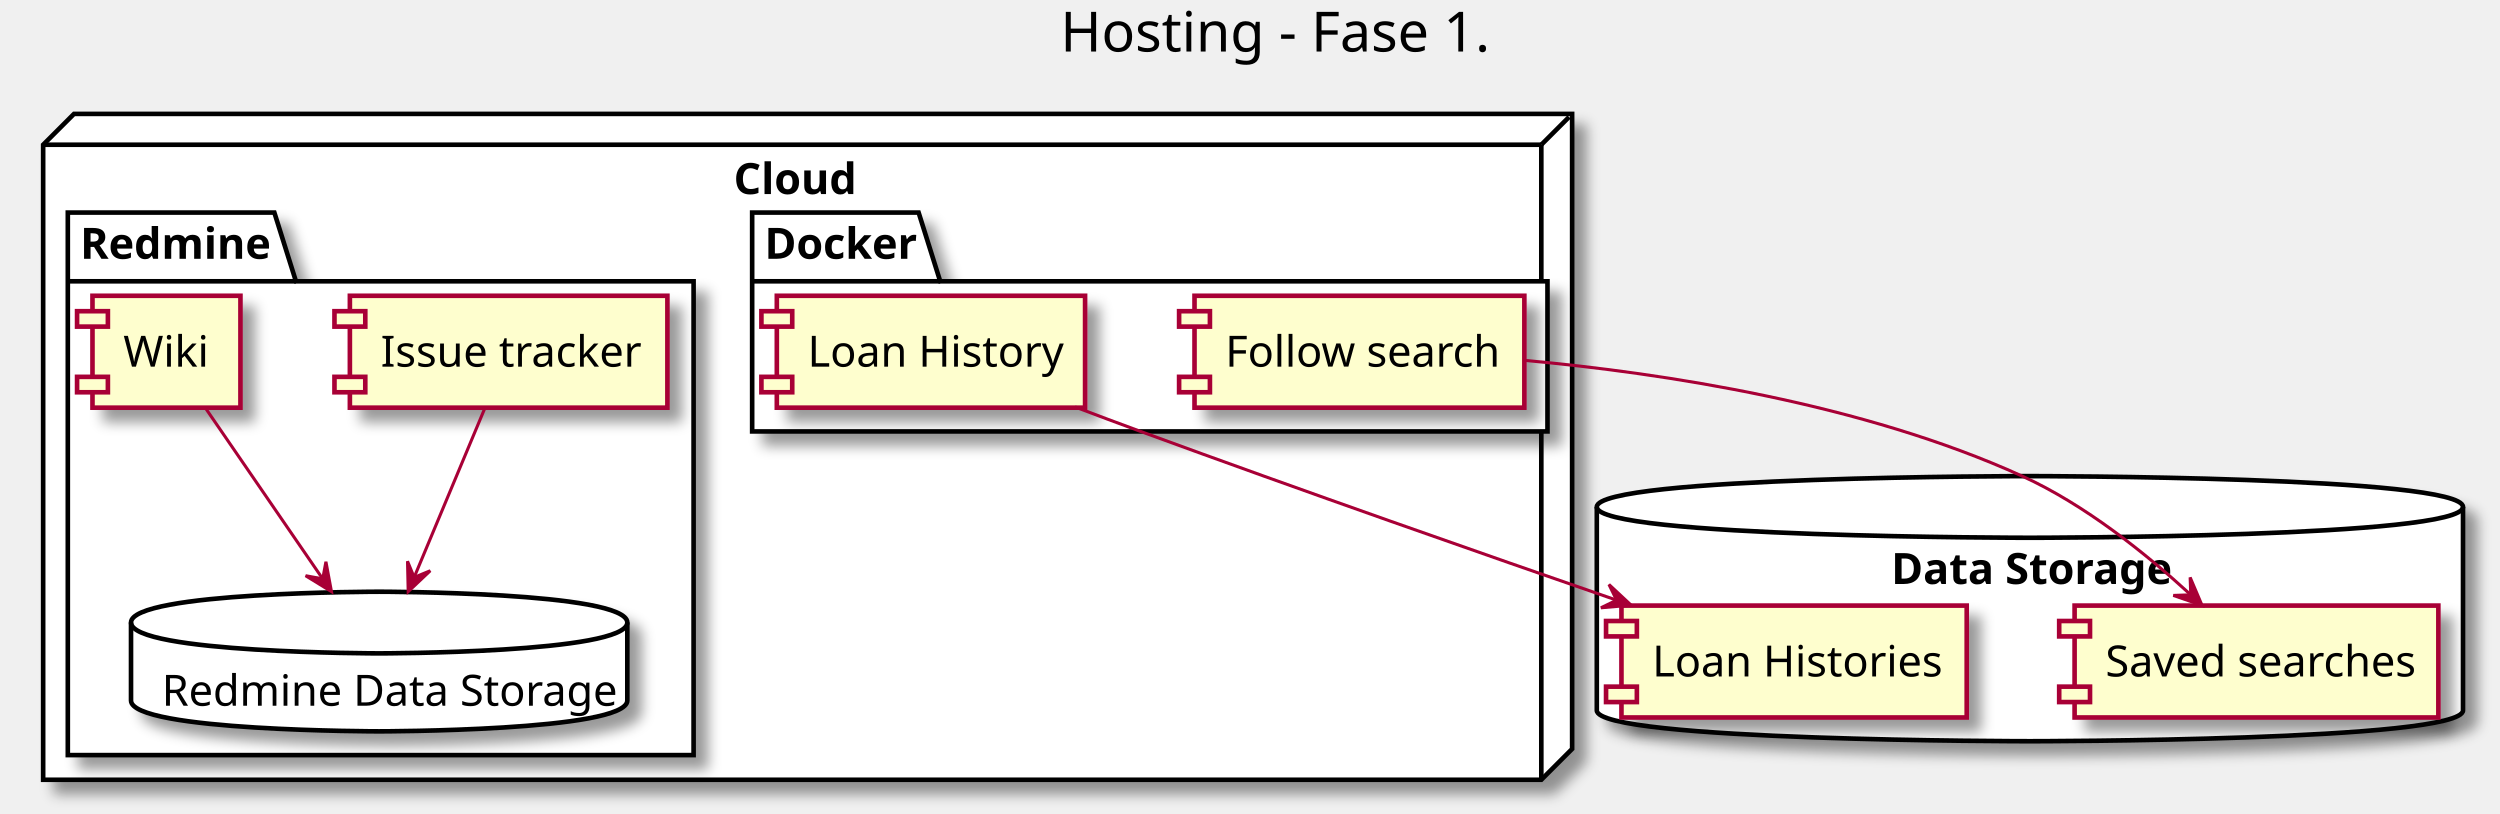
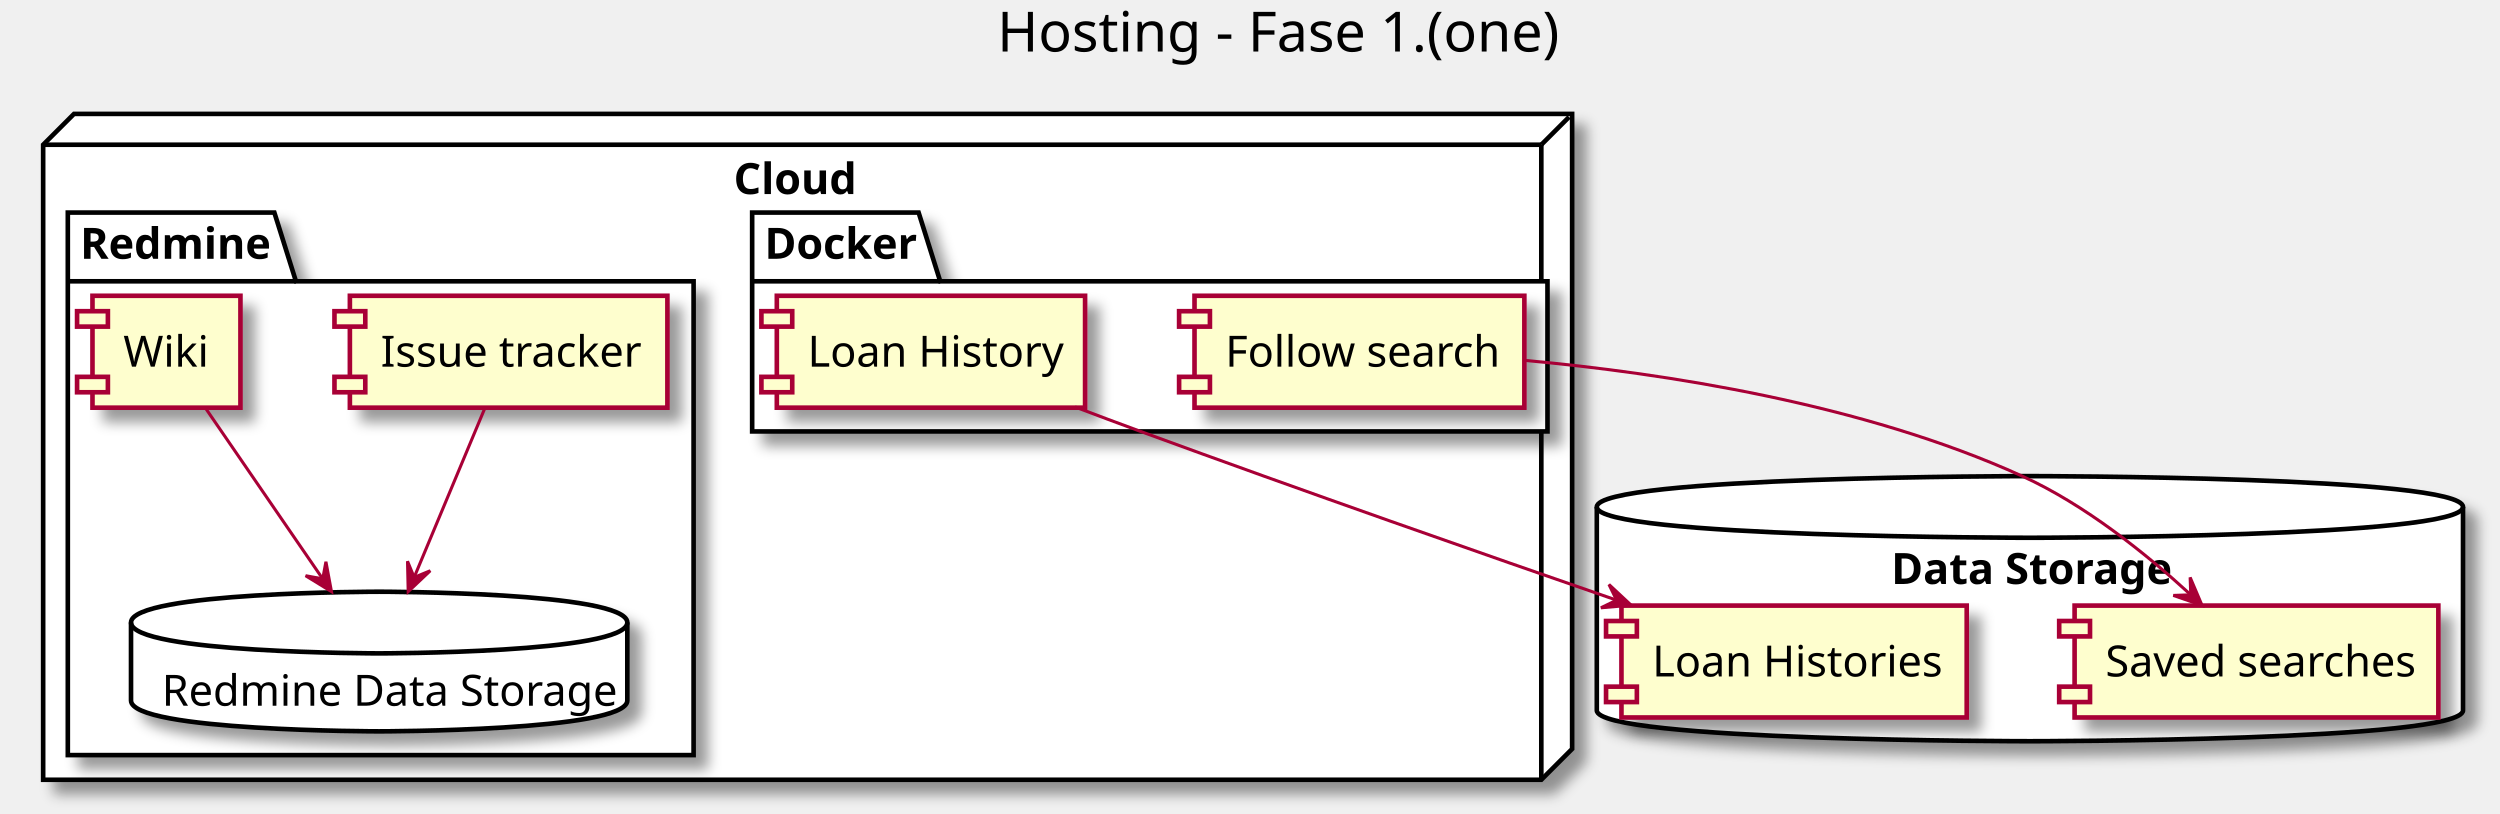
<svg xmlns="http://www.w3.org/2000/svg" contentScriptType="application/ecmascript" contentStyleType="text/css" height="264px" preserveAspectRatio="none" style="width:811px;height:264px;" version="1.1" viewBox="0 0 811 264" width="811px" zoomAndPan="magnify">
  <defs>
-     <filter height="300%" id="foz29wdj1ejf4" width="300%" x="-1" y="-1">
+     <filter height="300%" id="f1ed1d35m6a8p7" width="300%" x="-1" y="-1">
      <feGaussianBlur result="blurOut" stdDeviation="2.0" />
      <feColorMatrix in="blurOut" result="blurOut2" type="matrix" values="0 0 0 0 0 0 0 0 0 0 0 0 0 0 0 0 0 0 .4 0" />
      <feOffset dx="4.0" dy="4.0" in="blurOut2" result="blurOut3" />
      <feBlend in="SourceGraphic" in2="blurOut3" mode="normal" />
    </filter>
  </defs>
  <g>
-     <text fill="#000000" font-family="sans-serif" font-size="18" lengthAdjust="spacingAndGlyphs" textLength="137" x="344" y="16.708">Hosting - Fase 1.</text>
-     <polygon fill="#FFFFFF" filter="url(#foz29wdj1ejf4)" points="14,46.953,24,36.953,510,36.953,510,242.953,500,252.953,14,252.953,14,46.953" style="stroke: #000000; stroke-width: 1.5;" />
+     <text fill="#000000" font-family="sans-serif" font-size="18" lengthAdjust="spacingAndGlyphs" textLength="178" x="323.5" y="16.708">Hosting - Fase 1.(one)</text>
+     <polygon fill="#FFFFFF" filter="url(#f1ed1d35m6a8p7)" points="14,46.953,24,36.953,510,36.953,510,242.953,500,252.953,14,252.953,14,46.953" style="stroke: #000000; stroke-width: 1.5;" />
    <line style="stroke: #000000; stroke-width: 1.5;" x1="500" x2="509" y1="46.953" y2="37.953" />
    <line style="stroke: #000000; stroke-width: 1.5;" x1="14" x2="500" y1="46.953" y2="46.953" />
    <line style="stroke: #000000; stroke-width: 1.5;" x1="500" x2="500" y1="46.953" y2="252.953" />
    <text fill="#000000" font-family="sans-serif" font-size="14" font-weight="bold" lengthAdjust="spacingAndGlyphs" textLength="40" x="238" y="62.948">Cloud</text>
-     <polygon fill="#FFFFFF" filter="url(#foz29wdj1ejf4)" points="22,68.953,89,68.953,96,91.25,225,91.25,225,244.953,22,244.953,22,68.953" style="stroke: #000000; stroke-width: 1.5;" />
+     <polygon fill="#FFFFFF" filter="url(#f1ed1d35m6a8p7)" points="22,68.953,89,68.953,96,91.25,225,91.25,225,244.953,22,244.953,22,68.953" style="stroke: #000000; stroke-width: 1.5;" />
    <line style="stroke: #000000; stroke-width: 1.5;" x1="22" x2="96" y1="91.25" y2="91.25" />
    <text fill="#000000" font-family="sans-serif" font-size="14" font-weight="bold" lengthAdjust="spacingAndGlyphs" textLength="61" x="26" y="83.948">Redmine</text>
-     <polygon fill="#FFFFFF" filter="url(#foz29wdj1ejf4)" points="244,68.953,298,68.953,305,91.25,502,91.25,502,139.953,244,139.953,244,68.953" style="stroke: #000000; stroke-width: 1.5;" />
+     <polygon fill="#FFFFFF" filter="url(#f1ed1d35m6a8p7)" points="244,68.953,298,68.953,305,91.25,502,91.25,502,139.953,244,139.953,244,68.953" style="stroke: #000000; stroke-width: 1.5;" />
    <line style="stroke: #000000; stroke-width: 1.5;" x1="244" x2="305" y1="91.25" y2="91.25" />
    <text fill="#000000" font-family="sans-serif" font-size="14" font-weight="bold" lengthAdjust="spacingAndGlyphs" textLength="48" x="248" y="83.948">Docker</text>
-     <path d="M518,164.453 C518,154.453 658.5,154.453 658.5,154.453 C658.5,154.453 799,154.453 799,164.453 L799,230.453 C799,240.453 658.5,240.453 658.5,240.453 C658.5,240.453 518,240.453 518,230.453 L518,164.453 " fill="#FFFFFF" filter="url(#foz29wdj1ejf4)" style="stroke: #000000; stroke-width: 1.5;" />
+     <path d="M518,164.453 C518,154.453 658.5,154.453 658.5,154.453 C658.5,154.453 799,154.453 799,164.453 L799,230.453 C799,240.453 658.5,240.453 658.5,240.453 C658.5,240.453 518,240.453 518,230.453 L518,164.453 " fill="#FFFFFF" filter="url(#f1ed1d35m6a8p7)" style="stroke: #000000; stroke-width: 1.5;" />
    <path d="M518,164.453 C518,174.453 658.5,174.453 658.5,174.453 C658.5,174.453 799,174.453 799,164.453 " fill="none" style="stroke: #000000; stroke-width: 1.5;" />
    <text fill="#000000" font-family="sans-serif" font-size="14" font-weight="bold" lengthAdjust="spacingAndGlyphs" textLength="90" x="613.5" y="189.448">Data Storage</text>
-     <rect fill="#FEFECE" filter="url(#foz29wdj1ejf4)" height="36.297" style="stroke: #A80036; stroke-width: 1.5;" width="103" x="113.5" y="95.953" />
+     <rect fill="#FEFECE" filter="url(#f1ed1d35m6a8p7)" height="36.297" style="stroke: #A80036; stroke-width: 1.5;" width="103" x="113.5" y="95.953" />
    <rect fill="#FEFECE" height="5" style="stroke: #A80036; stroke-width: 1.5;" width="10" x="108.5" y="100.953" />
    <rect fill="#FEFECE" height="5" style="stroke: #A80036; stroke-width: 1.5;" width="10" x="108.5" y="122.25" />
    <text fill="#000000" font-family="sans-serif" font-size="14" lengthAdjust="spacingAndGlyphs" textLength="83" x="123.5" y="118.948">Issue tracker</text>
-     <rect fill="#FEFECE" filter="url(#foz29wdj1ejf4)" height="36.297" style="stroke: #A80036; stroke-width: 1.5;" width="48" x="30" y="95.953" />
+     <rect fill="#FEFECE" filter="url(#f1ed1d35m6a8p7)" height="36.297" style="stroke: #A80036; stroke-width: 1.5;" width="48" x="30" y="95.953" />
    <rect fill="#FEFECE" height="5" style="stroke: #A80036; stroke-width: 1.5;" width="10" x="25" y="100.953" />
    <rect fill="#FEFECE" height="5" style="stroke: #A80036; stroke-width: 1.5;" width="10" x="25" y="122.25" />
    <text fill="#000000" font-family="sans-serif" font-size="14" lengthAdjust="spacingAndGlyphs" textLength="28" x="40" y="118.948">Wiki</text>
-     <path d="M42.5,201.953 C42.5,191.953 123,191.953 123,191.953 C123,191.953 203.5,191.953 203.5,201.953 L203.5,227.25 C203.5,237.25 123,237.25 123,237.25 C123,237.25 42.5,237.25 42.5,227.25 L42.5,201.953 " fill="#FFFFFF" filter="url(#foz29wdj1ejf4)" style="stroke: #000000; stroke-width: 1.5;" />
+     <path d="M42.5,201.953 C42.5,191.953 123,191.953 123,191.953 C123,191.953 203.5,191.953 203.5,201.953 L203.5,227.25 C203.5,237.25 123,237.25 123,237.25 C123,237.25 42.5,237.25 42.5,227.25 L42.5,201.953 " fill="#FFFFFF" filter="url(#f1ed1d35m6a8p7)" style="stroke: #000000; stroke-width: 1.5;" />
    <path d="M42.5,201.953 C42.5,211.953 123,211.953 123,211.953 C123,211.953 203.5,211.953 203.5,201.953 " fill="none" style="stroke: #000000; stroke-width: 1.5;" />
    <text fill="#000000" font-family="sans-serif" font-size="14" lengthAdjust="spacingAndGlyphs" textLength="141" x="52.5" y="228.948">Redmine Data Storage</text>
-     <rect fill="#FEFECE" filter="url(#foz29wdj1ejf4)" height="36.297" style="stroke: #A80036; stroke-width: 1.5;" width="107" x="387.5" y="95.953" />
+     <rect fill="#FEFECE" filter="url(#f1ed1d35m6a8p7)" height="36.297" style="stroke: #A80036; stroke-width: 1.5;" width="107" x="387.5" y="95.953" />
    <rect fill="#FEFECE" height="5" style="stroke: #A80036; stroke-width: 1.5;" width="10" x="382.5" y="100.953" />
    <rect fill="#FEFECE" height="5" style="stroke: #A80036; stroke-width: 1.5;" width="10" x="382.5" y="122.25" />
    <text fill="#000000" font-family="sans-serif" font-size="14" lengthAdjust="spacingAndGlyphs" textLength="87" x="397.5" y="118.948">Follow search</text>
-     <rect fill="#FEFECE" filter="url(#foz29wdj1ejf4)" height="36.297" style="stroke: #A80036; stroke-width: 1.5;" width="100" x="252" y="95.953" />
+     <rect fill="#FEFECE" filter="url(#f1ed1d35m6a8p7)" height="36.297" style="stroke: #A80036; stroke-width: 1.5;" width="100" x="252" y="95.953" />
    <rect fill="#FEFECE" height="5" style="stroke: #A80036; stroke-width: 1.5;" width="10" x="247" y="100.953" />
    <rect fill="#FEFECE" height="5" style="stroke: #A80036; stroke-width: 1.5;" width="10" x="247" y="122.25" />
    <text fill="#000000" font-family="sans-serif" font-size="14" lengthAdjust="spacingAndGlyphs" textLength="80" x="262" y="118.948">Loan History</text>
-     <rect fill="#FEFECE" filter="url(#foz29wdj1ejf4)" height="36.297" style="stroke: #A80036; stroke-width: 1.5;" width="112" x="526" y="196.453" />
+     <rect fill="#FEFECE" filter="url(#f1ed1d35m6a8p7)" height="36.297" style="stroke: #A80036; stroke-width: 1.5;" width="112" x="526" y="196.453" />
    <rect fill="#FEFECE" height="5" style="stroke: #A80036; stroke-width: 1.5;" width="10" x="521" y="201.453" />
    <rect fill="#FEFECE" height="5" style="stroke: #A80036; stroke-width: 1.5;" width="10" x="521" y="222.75" />
    <text fill="#000000" font-family="sans-serif" font-size="14" lengthAdjust="spacingAndGlyphs" textLength="92" x="536" y="219.448">Loan Histories</text>
-     <rect fill="#FEFECE" filter="url(#foz29wdj1ejf4)" height="36.297" style="stroke: #A80036; stroke-width: 1.5;" width="118" x="673" y="196.453" />
+     <rect fill="#FEFECE" filter="url(#f1ed1d35m6a8p7)" height="36.297" style="stroke: #A80036; stroke-width: 1.5;" width="118" x="673" y="196.453" />
    <rect fill="#FEFECE" height="5" style="stroke: #A80036; stroke-width: 1.5;" width="10" x="668" y="201.453" />
    <rect fill="#FEFECE" height="5" style="stroke: #A80036; stroke-width: 1.5;" width="10" x="668" y="222.75" />
    <text fill="#000000" font-family="sans-serif" font-size="14" lengthAdjust="spacingAndGlyphs" textLength="98" x="683" y="219.448">Saved searches</text>
    <path d="M157.297,132.386 C150.889,147.718 141.676,169.763 134.412,187.145 " fill="none" id="IssueCms-dbRedmine" style="stroke: #A80036; stroke-width: 1.0;" />
    <polygon fill="#A80036" points="132.419,191.915,139.58,185.153,134.347,187.301,132.199,182.068,132.419,191.915" style="stroke: #A80036; stroke-width: 1.0;" />
    <path d="M66.656,132.386 C77.272,147.849 92.577,170.141 104.556,187.59 " fill="none" id="WikiCms-dbRedmine" style="stroke: #A80036; stroke-width: 1.0;" />
    <polygon fill="#A80036" points="107.526,191.915,105.729,182.231,104.696,187.793,99.134,186.759,107.526,191.915" style="stroke: #A80036; stroke-width: 1.0;" />
    <path d="M494.837,116.933 C539.677,121.064 604.32,130.924 656,154.453 C676.418,163.749 696.201,179.658 710.463,192.76 " fill="none" id="FS-tFS" style="stroke: #A80036; stroke-width: 1.0;" />
    <polygon fill="#A80036" points="714.335,196.373,710.484,187.308,710.68,192.962,705.026,193.157,714.335,196.373" style="stroke: #A80036; stroke-width: 1.0;" />
    <path d="M348.759,132.024 C355.863,134.714 363.118,137.429 370,139.953 C422.018,159.034 481.57,179.873 524.285,194.647 " fill="none" id="LH-tLH" style="stroke: #A80036; stroke-width: 1.0;" />
    <polygon fill="#A80036" points="529.148,196.328,521.948,189.607,524.422,194.695,519.335,197.168,529.148,196.328" style="stroke: #A80036; stroke-width: 1.0;" />
  </g>
</svg>
